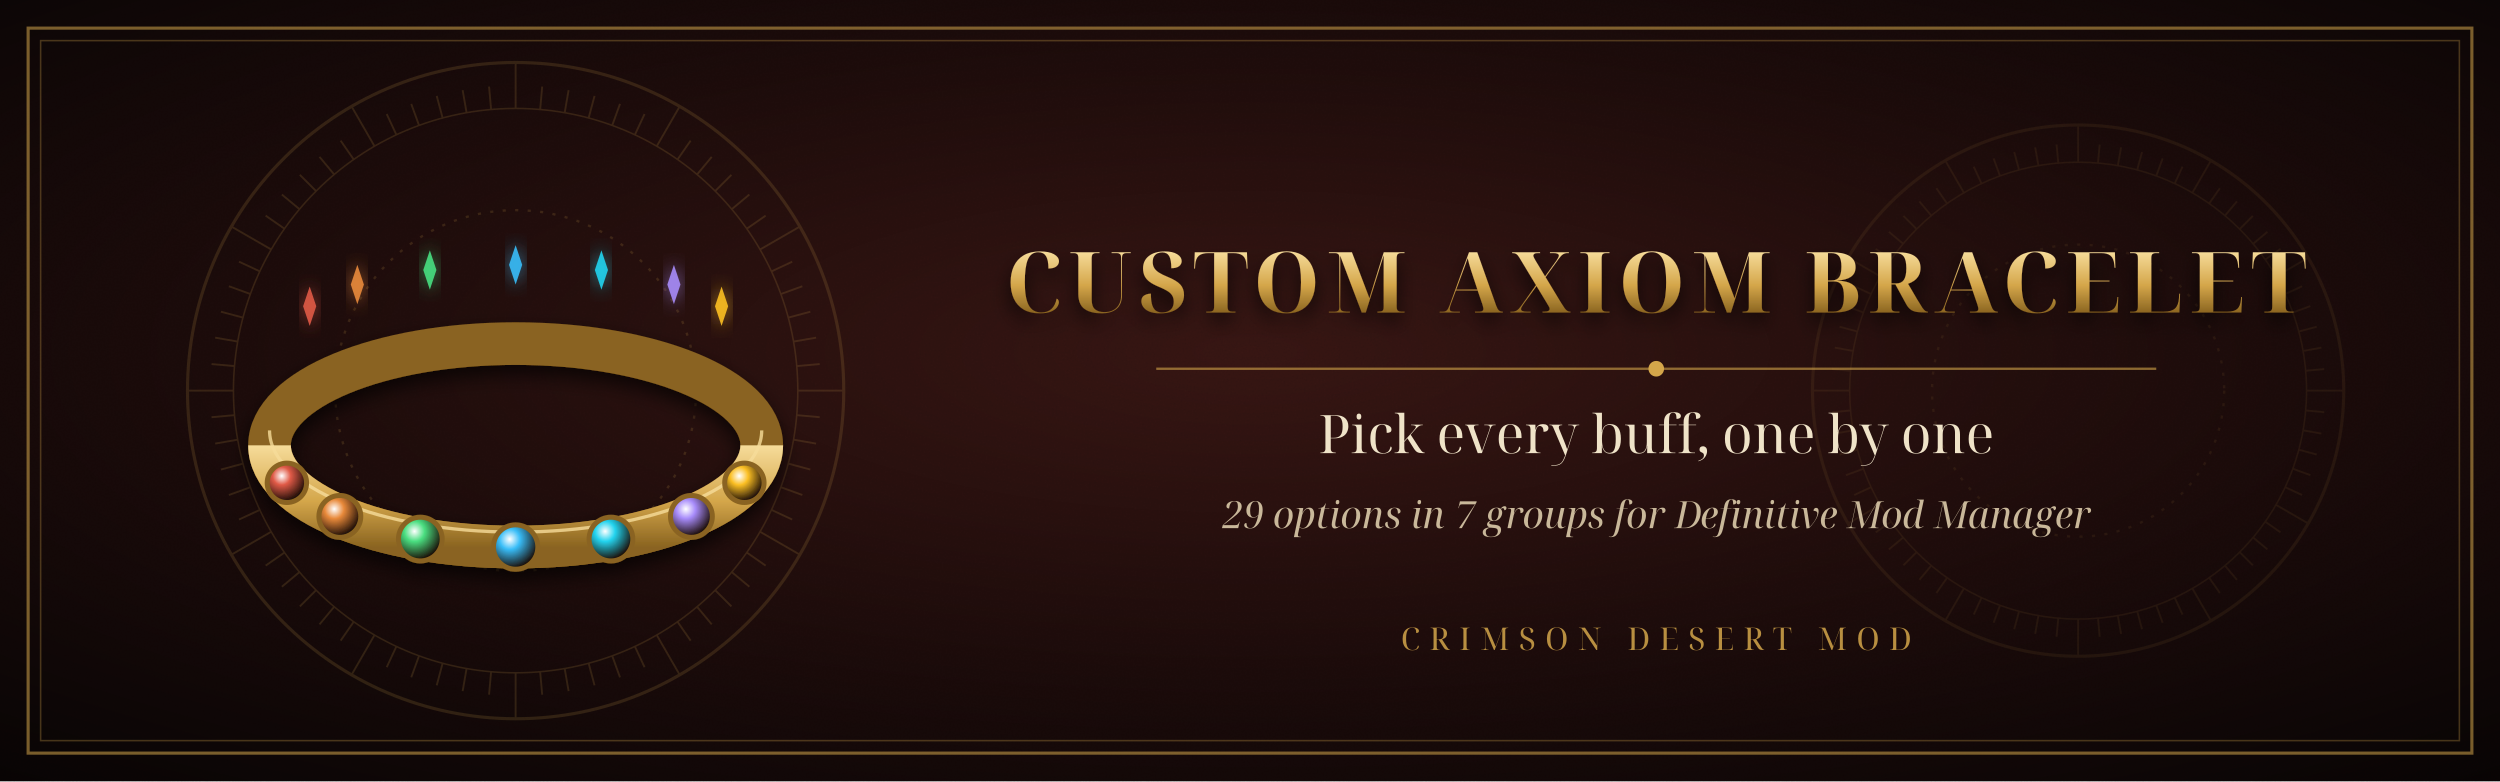
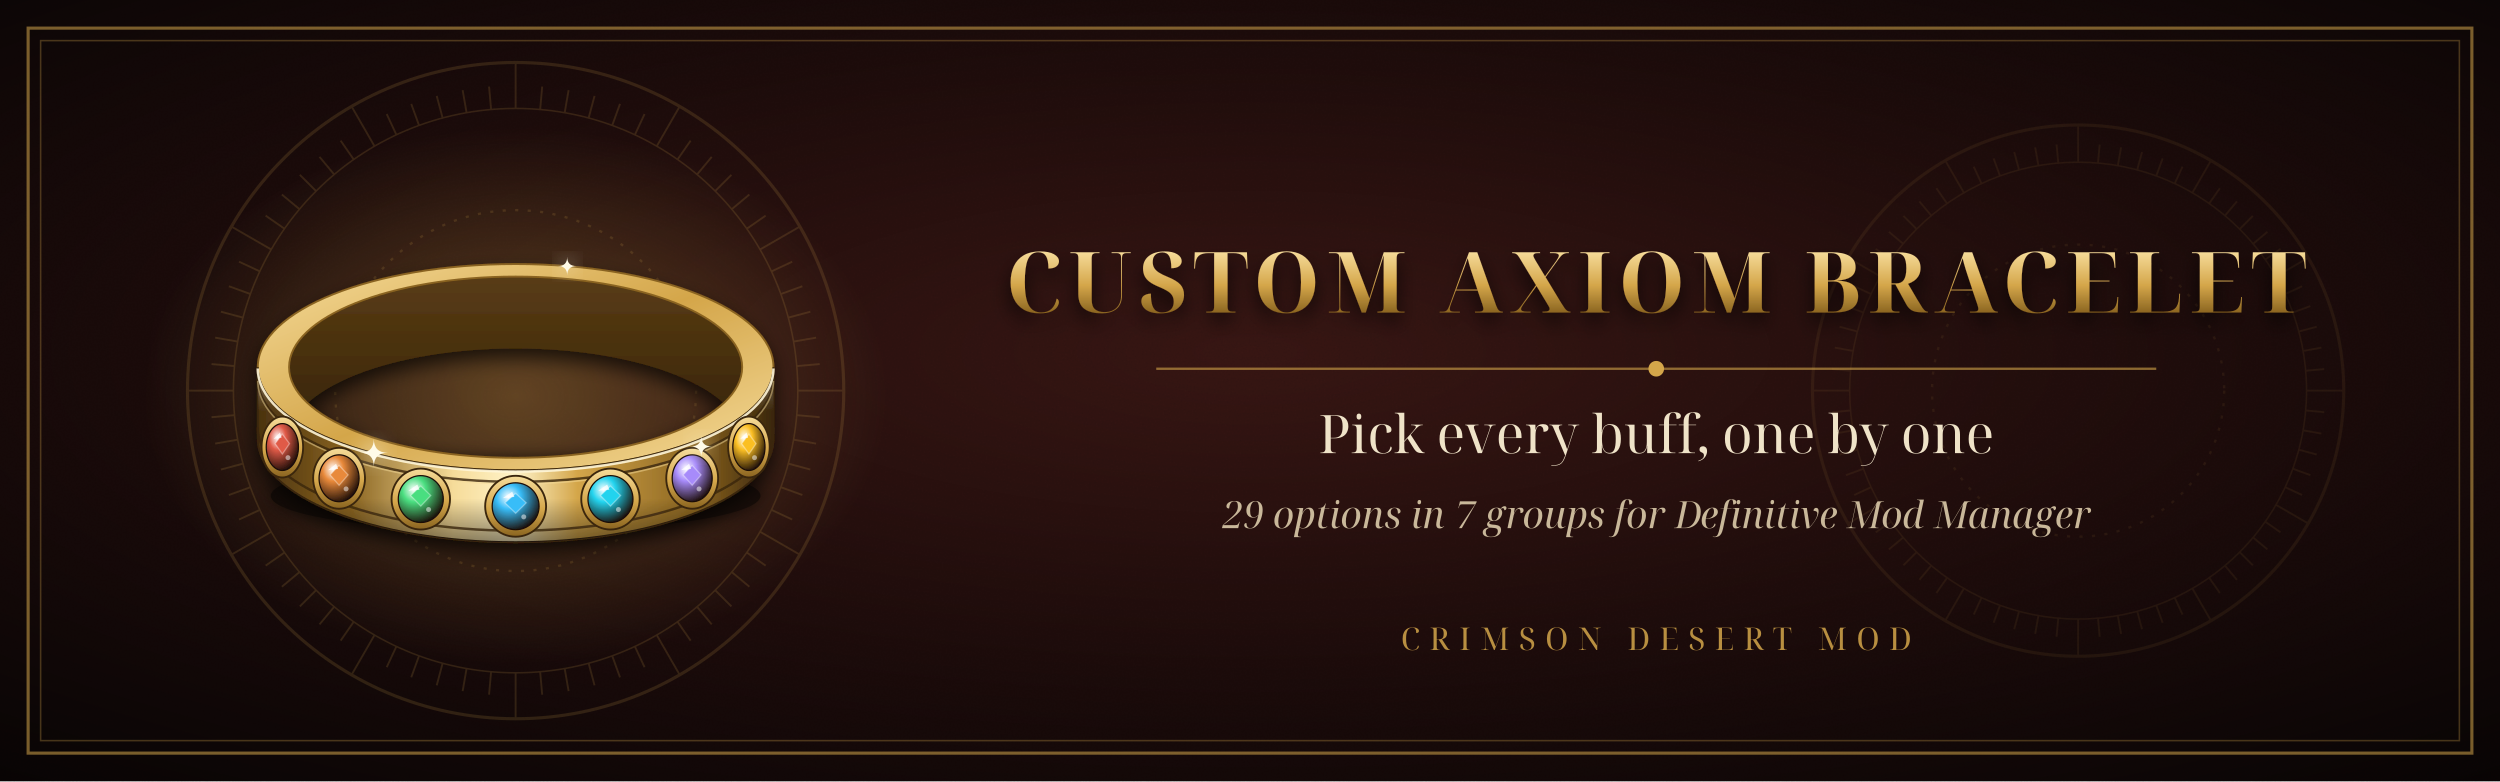
<svg xmlns="http://www.w3.org/2000/svg" width="1600" height="500" viewBox="0 0 1600 500">
  <defs>
    <radialGradient id="bg" cx="50%" cy="45%" r="75%">
      <stop offset="0" stop-color="#3a1714" />
      <stop offset="0.55" stop-color="#1d0c0b" />
      <stop offset="1" stop-color="#080404" />
    </radialGradient>
    <linearGradient id="gold" x1="0" y1="0" x2="0" y2="1">
      <stop offset="0" stop-color="#f6dc9a" />
      <stop offset="0.55" stop-color="#d4a64a" />
      <stop offset="1" stop-color="#8a6420" />
    </linearGradient>
    <radialGradient id="gem0" cx="35%" cy="30%" r="75%">
      <stop offset="0" stop-color="#ffffff" />
      <stop offset="0.35" stop-color="#e05a47" />
      <stop offset="1" stop-color="#1a0c06" />
    </radialGradient>
    <radialGradient id="gem1" cx="35%" cy="30%" r="75%">
      <stop offset="0" stop-color="#ffffff" />
      <stop offset="0.35" stop-color="#e8893a" />
      <stop offset="1" stop-color="#1a0c06" />
    </radialGradient>
    <radialGradient id="gem2" cx="35%" cy="30%" r="75%">
      <stop offset="0" stop-color="#ffffff" />
      <stop offset="0.35" stop-color="#4ade80" />
      <stop offset="1" stop-color="#1a0c06" />
    </radialGradient>
    <radialGradient id="gem3" cx="35%" cy="30%" r="75%">
      <stop offset="0" stop-color="#ffffff" />
      <stop offset="0.35" stop-color="#38bdf8" />
      <stop offset="1" stop-color="#1a0c06" />
    </radialGradient>
    <radialGradient id="gem4" cx="35%" cy="30%" r="75%">
      <stop offset="0" stop-color="#ffffff" />
      <stop offset="0.35" stop-color="#22d3ee" />
      <stop offset="1" stop-color="#1a0c06" />
    </radialGradient>
    <radialGradient id="gem5" cx="35%" cy="30%" r="75%">
      <stop offset="0" stop-color="#ffffff" />
      <stop offset="0.35" stop-color="#a78bfa" />
      <stop offset="1" stop-color="#1a0c06" />
    </radialGradient>
    <radialGradient id="gem6" cx="35%" cy="30%" r="75%">
      <stop offset="0" stop-color="#ffffff" />
      <stop offset="0.35" stop-color="#fbbf24" />
      <stop offset="1" stop-color="#1a0c06" />
    </radialGradient>
    <filter id="grain" x="0" y="0" width="100%" height="100%">
      <feTurbulence type="fractalNoise" baseFrequency="0.85" numOctaves="2" seed="7" result="n" />
      <feColorMatrix type="matrix" values="0 0 0 0 0  0 0 0 0 0  0 0 0 0 0  0 0 0 0.10 0" />
    </filter>
    <filter id="glow" x="-30%" y="-30%" width="160%" height="160%">
      <feGaussianBlur stdDeviation="6" result="b" />
      <feMerge>
        <feMergeNode in="b" />
        <feMergeNode in="SourceGraphic" />
      </feMerge>
    </filter>
    <filter id="shadow" x="-20%" y="-20%" width="140%" height="160%">
      <feDropShadow dx="0" dy="6" stdDeviation="6" flood-color="#000" flood-opacity="0.7" />
    </filter>
  </defs>
  <rect width="1600" height="500" fill="url(#bg)" />
  <rect width="1600" height="500" filter="url(#grain)" />
  <g opacity="0.16" stroke="#d4a64a" fill="none">
    <circle cx="330" cy="250" r="210" stroke-width="2" />
    <circle cx="330" cy="250" r="180.6" stroke-width="1" />
    <circle cx="330" cy="250" r="115.5" stroke-width="1.5" stroke-dasharray="2 6" />
    <line x1="510.6" y1="250.0" x2="540.0" y2="250.0" stroke-width="1.2" />
    <line x1="509.9" y1="265.7" x2="524.6" y2="267.0" stroke-width="1.2" />
    <line x1="507.9" y1="281.4" x2="522.3" y2="283.9" stroke-width="1.2" />
    <line x1="504.4" y1="296.7" x2="518.6" y2="300.5" stroke-width="1.2" />
    <line x1="499.7" y1="311.8" x2="513.5" y2="316.8" stroke-width="1.2" />
    <line x1="493.7" y1="326.3" x2="507.0" y2="332.5" stroke-width="1.2" />
    <line x1="486.4" y1="340.3" x2="511.9" y2="355.0" stroke-width="1.2" />
    <line x1="477.9" y1="353.6" x2="490.0" y2="362.0" stroke-width="1.2" />
    <line x1="468.3" y1="366.1" x2="479.6" y2="375.5" stroke-width="1.2" />
    <line x1="457.7" y1="377.7" x2="468.1" y2="388.1" stroke-width="1.2" />
    <line x1="446.1" y1="388.3" x2="455.5" y2="399.6" stroke-width="1.2" />
    <line x1="433.6" y1="397.9" x2="442.0" y2="410.0" stroke-width="1.2" />
    <line x1="420.3" y1="406.4" x2="435.0" y2="431.9" stroke-width="1.2" />
    <line x1="406.3" y1="413.7" x2="412.5" y2="427.0" stroke-width="1.2" />
    <line x1="391.8" y1="419.7" x2="396.8" y2="433.5" stroke-width="1.2" />
    <line x1="376.7" y1="424.4" x2="380.5" y2="438.6" stroke-width="1.2" />
    <line x1="361.4" y1="427.9" x2="363.9" y2="442.3" stroke-width="1.2" />
    <line x1="345.7" y1="429.9" x2="347.0" y2="444.6" stroke-width="1.2" />
    <line x1="330.0" y1="430.6" x2="330.0" y2="460.0" stroke-width="1.2" />
    <line x1="314.3" y1="429.9" x2="313.0" y2="444.6" stroke-width="1.2" />
    <line x1="298.6" y1="427.9" x2="296.1" y2="442.3" stroke-width="1.2" />
    <line x1="283.3" y1="424.4" x2="279.5" y2="438.6" stroke-width="1.2" />
    <line x1="268.2" y1="419.7" x2="263.2" y2="433.5" stroke-width="1.2" />
    <line x1="253.7" y1="413.7" x2="247.5" y2="427.0" stroke-width="1.2" />
    <line x1="239.7" y1="406.4" x2="225.0" y2="431.9" stroke-width="1.2" />
    <line x1="226.4" y1="397.9" x2="218.0" y2="410.0" stroke-width="1.2" />
    <line x1="213.9" y1="388.3" x2="204.5" y2="399.6" stroke-width="1.2" />
    <line x1="202.3" y1="377.7" x2="191.9" y2="388.1" stroke-width="1.2" />
    <line x1="191.7" y1="366.1" x2="180.4" y2="375.5" stroke-width="1.2" />
    <line x1="182.1" y1="353.6" x2="170.0" y2="362.0" stroke-width="1.2" />
    <line x1="173.6" y1="340.3" x2="148.1" y2="355.0" stroke-width="1.2" />
    <line x1="166.3" y1="326.3" x2="153.0" y2="332.5" stroke-width="1.2" />
    <line x1="160.3" y1="311.8" x2="146.5" y2="316.8" stroke-width="1.2" />
    <line x1="155.6" y1="296.7" x2="141.4" y2="300.5" stroke-width="1.2" />
    <line x1="152.1" y1="281.4" x2="137.7" y2="283.9" stroke-width="1.2" />
    <line x1="150.1" y1="265.7" x2="135.4" y2="267.0" stroke-width="1.2" />
    <line x1="149.4" y1="250.0" x2="120.0" y2="250.0" stroke-width="1.2" />
    <line x1="150.1" y1="234.3" x2="135.4" y2="233.0" stroke-width="1.2" />
    <line x1="152.1" y1="218.6" x2="137.7" y2="216.1" stroke-width="1.2" />
    <line x1="155.6" y1="203.3" x2="141.4" y2="199.5" stroke-width="1.2" />
    <line x1="160.3" y1="188.2" x2="146.5" y2="183.2" stroke-width="1.2" />
    <line x1="166.3" y1="173.7" x2="153.0" y2="167.5" stroke-width="1.2" />
    <line x1="173.6" y1="159.7" x2="148.1" y2="145.0" stroke-width="1.2" />
    <line x1="182.1" y1="146.4" x2="170.0" y2="138.0" stroke-width="1.2" />
    <line x1="191.7" y1="133.9" x2="180.4" y2="124.5" stroke-width="1.2" />
    <line x1="202.3" y1="122.3" x2="191.9" y2="111.9" stroke-width="1.2" />
    <line x1="213.9" y1="111.7" x2="204.5" y2="100.4" stroke-width="1.2" />
    <line x1="226.4" y1="102.1" x2="218.0" y2="90.0" stroke-width="1.2" />
    <line x1="239.7" y1="93.6" x2="225.0" y2="68.1" stroke-width="1.2" />
    <line x1="253.7" y1="86.3" x2="247.5" y2="73.0" stroke-width="1.2" />
    <line x1="268.2" y1="80.3" x2="263.2" y2="66.5" stroke-width="1.2" />
    <line x1="283.3" y1="75.6" x2="279.5" y2="61.4" stroke-width="1.2" />
    <line x1="298.6" y1="72.1" x2="296.1" y2="57.7" stroke-width="1.2" />
    <line x1="314.3" y1="70.1" x2="313.0" y2="55.4" stroke-width="1.2" />
    <line x1="330.0" y1="69.4" x2="330.0" y2="40.0" stroke-width="1.2" />
    <line x1="345.7" y1="70.1" x2="347.0" y2="55.4" stroke-width="1.2" />
    <line x1="361.4" y1="72.1" x2="363.9" y2="57.7" stroke-width="1.2" />
    <line x1="376.7" y1="75.6" x2="380.5" y2="61.4" stroke-width="1.2" />
    <line x1="391.8" y1="80.3" x2="396.8" y2="66.5" stroke-width="1.2" />
    <line x1="406.3" y1="86.3" x2="412.5" y2="73.0" stroke-width="1.2" />
    <line x1="420.3" y1="93.6" x2="435.0" y2="68.1" stroke-width="1.2" />
    <line x1="433.6" y1="102.1" x2="442.0" y2="90.0" stroke-width="1.2" />
    <line x1="446.1" y1="111.7" x2="455.5" y2="100.4" stroke-width="1.2" />
    <line x1="457.7" y1="122.3" x2="468.1" y2="111.9" stroke-width="1.2" />
    <line x1="468.3" y1="133.9" x2="479.6" y2="124.5" stroke-width="1.2" />
    <line x1="477.9" y1="146.4" x2="490.0" y2="138.0" stroke-width="1.2" />
    <line x1="486.4" y1="159.7" x2="511.9" y2="145.0" stroke-width="1.2" />
    <line x1="493.7" y1="173.7" x2="507.0" y2="167.5" stroke-width="1.2" />
    <line x1="499.7" y1="188.2" x2="513.5" y2="183.2" stroke-width="1.2" />
    <line x1="504.4" y1="203.3" x2="518.6" y2="199.5" stroke-width="1.2" />
    <line x1="507.9" y1="218.6" x2="522.3" y2="216.1" stroke-width="1.2" />
    <line x1="509.9" y1="234.3" x2="524.6" y2="233.0" stroke-width="1.2" />
  </g>
  <g opacity="0.08" stroke="#d4a64a" fill="none">
    <circle cx="1330" cy="250" r="170" stroke-width="2" />
    <circle cx="1330" cy="250" r="146.2" stroke-width="1" />
    <circle cx="1330" cy="250" r="93.5" stroke-width="1.5" stroke-dasharray="2 6" />
    <line x1="1476.2" y1="250.0" x2="1500.0" y2="250.0" stroke-width="1.2" />
    <line x1="1475.6" y1="262.7" x2="1487.5" y2="263.8" stroke-width="1.2" />
    <line x1="1474.0" y1="275.4" x2="1485.7" y2="277.5" stroke-width="1.2" />
    <line x1="1471.2" y1="287.8" x2="1482.7" y2="290.9" stroke-width="1.2" />
    <line x1="1467.4" y1="300.0" x2="1478.6" y2="304.1" stroke-width="1.2" />
    <line x1="1462.5" y1="311.8" x2="1473.3" y2="316.8" stroke-width="1.2" />
    <line x1="1456.6" y1="323.1" x2="1477.2" y2="335.0" stroke-width="1.2" />
    <line x1="1449.8" y1="333.9" x2="1459.5" y2="340.7" stroke-width="1.2" />
    <line x1="1442.0" y1="344.0" x2="1451.1" y2="351.6" stroke-width="1.2" />
    <line x1="1433.4" y1="353.4" x2="1441.8" y2="361.8" stroke-width="1.2" />
    <line x1="1424.0" y1="362.0" x2="1431.6" y2="371.1" stroke-width="1.2" />
    <line x1="1413.9" y1="369.8" x2="1420.7" y2="379.5" stroke-width="1.2" />
    <line x1="1403.1" y1="376.6" x2="1415.0" y2="397.2" stroke-width="1.2" />
    <line x1="1391.8" y1="382.5" x2="1396.8" y2="393.3" stroke-width="1.2" />
    <line x1="1380.0" y1="387.4" x2="1384.1" y2="398.6" stroke-width="1.2" />
    <line x1="1367.8" y1="391.2" x2="1370.9" y2="402.7" stroke-width="1.2" />
    <line x1="1355.4" y1="394.0" x2="1357.5" y2="405.7" stroke-width="1.2" />
    <line x1="1342.7" y1="395.6" x2="1343.8" y2="407.5" stroke-width="1.2" />
    <line x1="1330.0" y1="396.2" x2="1330.0" y2="420.0" stroke-width="1.2" />
    <line x1="1317.3" y1="395.6" x2="1316.2" y2="407.5" stroke-width="1.2" />
    <line x1="1304.6" y1="394.0" x2="1302.5" y2="405.7" stroke-width="1.2" />
    <line x1="1292.2" y1="391.2" x2="1289.1" y2="402.7" stroke-width="1.2" />
    <line x1="1280.0" y1="387.4" x2="1275.9" y2="398.6" stroke-width="1.2" />
    <line x1="1268.2" y1="382.5" x2="1263.2" y2="393.3" stroke-width="1.2" />
    <line x1="1256.9" y1="376.6" x2="1245.0" y2="397.2" stroke-width="1.2" />
    <line x1="1246.1" y1="369.8" x2="1239.3" y2="379.5" stroke-width="1.2" />
    <line x1="1236.0" y1="362.0" x2="1228.4" y2="371.1" stroke-width="1.2" />
    <line x1="1226.6" y1="353.4" x2="1218.2" y2="361.8" stroke-width="1.2" />
    <line x1="1218.0" y1="344.0" x2="1208.9" y2="351.6" stroke-width="1.2" />
    <line x1="1210.2" y1="333.9" x2="1200.5" y2="340.7" stroke-width="1.2" />
    <line x1="1203.4" y1="323.1" x2="1182.8" y2="335.0" stroke-width="1.2" />
    <line x1="1197.5" y1="311.8" x2="1186.7" y2="316.8" stroke-width="1.2" />
    <line x1="1192.6" y1="300.0" x2="1181.4" y2="304.1" stroke-width="1.2" />
    <line x1="1188.8" y1="287.8" x2="1177.3" y2="290.9" stroke-width="1.2" />
    <line x1="1186.0" y1="275.4" x2="1174.3" y2="277.5" stroke-width="1.2" />
    <line x1="1184.4" y1="262.7" x2="1172.5" y2="263.8" stroke-width="1.2" />
    <line x1="1183.8" y1="250.0" x2="1160.0" y2="250.0" stroke-width="1.2" />
    <line x1="1184.4" y1="237.3" x2="1172.5" y2="236.2" stroke-width="1.2" />
    <line x1="1186.0" y1="224.6" x2="1174.3" y2="222.5" stroke-width="1.2" />
    <line x1="1188.8" y1="212.2" x2="1177.3" y2="209.1" stroke-width="1.2" />
    <line x1="1192.6" y1="200.0" x2="1181.4" y2="195.9" stroke-width="1.2" />
    <line x1="1197.5" y1="188.2" x2="1186.7" y2="183.2" stroke-width="1.2" />
    <line x1="1203.4" y1="176.9" x2="1182.8" y2="165.0" stroke-width="1.2" />
    <line x1="1210.2" y1="166.1" x2="1200.5" y2="159.3" stroke-width="1.2" />
    <line x1="1218.0" y1="156.0" x2="1208.9" y2="148.4" stroke-width="1.2" />
    <line x1="1226.6" y1="146.6" x2="1218.2" y2="138.2" stroke-width="1.2" />
    <line x1="1236.0" y1="138.0" x2="1228.4" y2="128.9" stroke-width="1.2" />
    <line x1="1246.1" y1="130.2" x2="1239.3" y2="120.5" stroke-width="1.2" />
    <line x1="1256.9" y1="123.4" x2="1245.0" y2="102.8" stroke-width="1.2" />
    <line x1="1268.2" y1="117.5" x2="1263.2" y2="106.7" stroke-width="1.2" />
    <line x1="1280.0" y1="112.6" x2="1275.9" y2="101.4" stroke-width="1.2" />
    <line x1="1292.2" y1="108.8" x2="1289.1" y2="97.3" stroke-width="1.2" />
    <line x1="1304.6" y1="106.0" x2="1302.5" y2="94.3" stroke-width="1.2" />
    <line x1="1317.3" y1="104.4" x2="1316.2" y2="92.5" stroke-width="1.2" />
    <line x1="1330.0" y1="103.8" x2="1330.0" y2="80.0" stroke-width="1.2" />
    <line x1="1342.7" y1="104.4" x2="1343.8" y2="92.5" stroke-width="1.2" />
    <line x1="1355.4" y1="106.0" x2="1357.5" y2="94.3" stroke-width="1.2" />
    <line x1="1367.8" y1="108.8" x2="1370.9" y2="97.3" stroke-width="1.2" />
    <line x1="1380.0" y1="112.6" x2="1384.1" y2="101.4" stroke-width="1.2" />
    <line x1="1391.8" y1="117.5" x2="1396.8" y2="106.7" stroke-width="1.2" />
    <line x1="1403.1" y1="123.4" x2="1415.0" y2="102.8" stroke-width="1.2" />
    <line x1="1413.9" y1="130.2" x2="1420.7" y2="120.5" stroke-width="1.2" />
    <line x1="1424.0" y1="138.0" x2="1431.6" y2="128.9" stroke-width="1.2" />
    <line x1="1433.4" y1="146.6" x2="1441.8" y2="138.2" stroke-width="1.2" />
    <line x1="1442.0" y1="156.0" x2="1451.1" y2="148.4" stroke-width="1.2" />
    <line x1="1449.8" y1="166.1" x2="1459.5" y2="159.3" stroke-width="1.2" />
    <line x1="1456.6" y1="176.9" x2="1477.2" y2="165.0" stroke-width="1.2" />
    <line x1="1462.5" y1="188.2" x2="1473.3" y2="183.2" stroke-width="1.2" />
    <line x1="1467.4" y1="200.0" x2="1478.6" y2="195.9" stroke-width="1.2" />
    <line x1="1471.2" y1="212.2" x2="1482.7" y2="209.1" stroke-width="1.2" />
    <line x1="1474.0" y1="224.6" x2="1485.7" y2="222.5" stroke-width="1.2" />
    <line x1="1475.6" y1="237.3" x2="1487.5" y2="236.2" stroke-width="1.2" />
  </g>
  <rect x="18" y="18" width="1564" height="464" fill="none" stroke="#d4a64a" stroke-width="2" opacity="0.55" />
  <rect x="26" y="26" width="1548" height="448" fill="none" stroke="#d4a64a" stroke-width="1" opacity="0.3" />
+   <defs>
+     <linearGradient id="bnface" x1="0" y1="0" x2="1" y2="0">
+       <stop offset="0" stop-color="#4a3210" />
+       <stop offset="0.18" stop-color="#8a6420" />
+       <stop offset="0.38" stop-color="#f6dc9a" />
+       <stop offset="0.5" stop-color="#fff3c8" />
+       <stop offset="0.62" stop-color="#d4a64a" />
+       <stop offset="0.85" stop-color="#8a6420" />
+       <stop offset="1" stop-color="#3a260c" />
+     </linearGradient>
+     <linearGradient id="bnfaceV" x1="0" y1="0" x2="0" y2="1">
+       <stop offset="0" stop-color="#fff" stop-opacity="0.35" />
+       <stop offset="0.25" stop-color="#fff" stop-opacity="0" />
+       <stop offset="0.75" stop-color="#000" stop-opacity="0" />
+       <stop offset="1" stop-color="#000" stop-opacity="0.45" />
+     </linearGradient>
+     <linearGradient id="bnrim" x1="0" y1="0" x2="1" y2="1">
+       <stop offset="0" stop-color="#f6dc9a" />
+       <stop offset="0.5" stop-color="#d4a64a" />
+       <stop offset="1" stop-color="#f6dc9a" />
+     </linearGradient>
+     <linearGradient id="bnwall" x1="0" y1="0" x2="0" y2="1">
+       <stop offset="0" stop-color="#5c3e14" />
+       <stop offset="1" stop-color="#1e1206" />
+     </linearGradient>
+     <mask id="bnhole">
+       <rect x="115.0" y="119.0" width="430.0" height="278.0" fill="black" />
+       <ellipse cx="330" cy="235" rx="145.0" ry="58.0" fill="white" />
+       <ellipse cx="330" cy="281.0" rx="145.0" ry="58.0" fill="black" />
+     </mask>
+     <radialGradient id="bnaura" cx="50%" cy="50%" r="50%">
+       <stop offset="0" stop-color="#d4a64a" stop-opacity="0.35" />
+       <stop offset="1" stop-color="#d4a64a" stop-opacity="0" />
+     </radialGradient>
+   </defs>
+   <ellipse cx="330" cy="253.4" rx="239.25" ry="171.6" fill="url(#bnaura)" />
+   <ellipse cx="330" cy="317.3" rx="156.75" ry="23.1" fill="#000" opacity="0.55" filter="url(#glow)" />
  <g filter="url(#shadow)">
-     <ellipse cx="330" cy="285" rx="157.5" ry="65.1" fill="none" stroke="#8a6420" stroke-width="27.3" />
-     <path d="M172.5,285 A157.5,65.1 0 0 0 487.5,285" fill="none" stroke="url(#gold)" stroke-width="27.3" />
-     <path d="M172.5,285 A157.5,65.1 0 0 0 487.5,285" fill="none" stroke="#f6dc9a" stroke-width="2.1" opacity="0.8" transform="translate(0,-9.555)" />
-     <circle cx="183.6" cy="309.0" r="14.2" fill="#8a6420" />
-     <circle cx="183.6" cy="309.0" r="11.0" fill="url(#gem0)" />
-     <circle cx="217.5" cy="330.5" r="15.0" fill="#8a6420" />
-     <circle cx="217.5" cy="330.5" r="11.8" fill="url(#gem1)" />
-     <circle cx="269.0" cy="345.0" r="15.6" fill="#8a6420" />
-     <circle cx="269.0" cy="345.0" r="12.4" fill="url(#gem2)" />
-     <circle cx="330.0" cy="350.1" r="15.8" fill="#8a6420" />
-     <circle cx="330.0" cy="350.1" r="12.6" fill="url(#gem3)" />
-     <circle cx="391.0" cy="345.0" r="15.6" fill="#8a6420" />
-     <circle cx="391.0" cy="345.0" r="12.4" fill="url(#gem4)" />
-     <circle cx="442.5" cy="330.5" r="15.0" fill="#8a6420" />
-     <circle cx="442.5" cy="330.5" r="11.8" fill="url(#gem5)" />
-     <circle cx="476.4" cy="309.0" r="14.2" fill="#8a6420" />
-     <circle cx="476.4" cy="309.0" r="11.0" fill="url(#gem6)" />
+     <rect x="165.0" y="169.0" width="330.0" height="178.0" fill="url(#bnwall)" mask="url(#bnhole)" />
+     <path fill-rule="evenodd" fill="url(#bnrim)" stroke="#8a6420" stroke-width="1.2" d="M165.0,235 A165.0,66.0 0 1 0 495.0,235 A165.0,66.0 0 1 0 165.0,235 Z M185.0,235 A145.0,58.0 0 1 0 475.0,235 A145.0,58.0 0 1 0 185.0,235 Z" />
+     <path d="M165.0,235 A165.0,66.0 0 0 0 495.0,235 L495.0,281.0 A165.0,66.0 0 0 1 165.0,281.0 Z" fill="url(#bnface)" stroke="#3a260c" stroke-width="1.2" />
+     <path d="M165.0,235 A165.0,66.0 0 0 0 495.0,235 L495.0,281.0 A165.0,66.0 0 0 1 165.0,281.0 Z" fill="url(#bnfaceV)" />
+     <path d="M165.0,242.36 A165.0,66.0 0 0 0 495.0,242.36" fill="none" stroke="#3a260c" stroke-width="1.6" opacity="0.8" />
+     <path d="M165.0,273.64 A165.0,66.0 0 0 0 495.0,273.64" fill="none" stroke="#3a260c" stroke-width="1.6" opacity="0.8" />
+     <path d="M165.0,243.74 A165.0,66.0 0 0 0 495.0,243.74" fill="none" stroke="#f6dc9a" stroke-width="1.0" opacity="0.5" />
+     <path d="M165.0,235.8 A165.0,66.0 0 0 0 495.0,235.8" fill="none" stroke="#fff6d8" stroke-width="1.6" opacity="0.9" />
+     <ellipse cx="180.7" cy="286.1" rx="13.3" ry="19.5" fill="url(#gold)" stroke="#3a260c" stroke-width="1.2" />
+     <ellipse cx="180.7" cy="286.1" rx="10.3" ry="15.0" fill="url(#gem0)" stroke="#1a0c06" stroke-width="0.8" />
+     <path d="M176.1,283.9 L180.7,277.9 L185.3,283.9 L180.7,290.6 Z" fill="#e05a47" stroke="#fff" stroke-opacity="0.35" stroke-width="0.8" />
+     <path d="M175.1,280.9 L179.2,276.8 L180.2,280.1 Z" fill="#fff" opacity="0.75" />
+     <circle cx="184.3" cy="292.9" r="1.6" fill="#fff" opacity="0.5" />
+     <ellipse cx="217.0" cy="306.1" rx="16.6" ry="19.5" fill="url(#gold)" stroke="#3a260c" stroke-width="1.2" />
+     <ellipse cx="217.0" cy="306.1" rx="12.8" ry="15.0" fill="url(#gem1)" stroke="#1a0c06" stroke-width="0.8" />
+     <path d="M211.3,303.9 L217.0,297.9 L222.8,303.9 L217.0,310.6 Z" fill="#e8893a" stroke="#fff" stroke-opacity="0.35" stroke-width="0.8" />
+     <path d="M210.0,300.9 L215.1,296.8 L216.4,300.1 Z" fill="#fff" opacity="0.75" />
+     <circle cx="221.5" cy="312.9" r="1.6" fill="#fff" opacity="0.5" />
+     <ellipse cx="269.3" cy="319.4" rx="18.7" ry="19.5" fill="url(#gold)" stroke="#3a260c" stroke-width="1.2" />
+     <ellipse cx="269.3" cy="319.4" rx="14.4" ry="15.0" fill="url(#gem2)" stroke="#1a0c06" stroke-width="0.8" />
+     <path d="M262.8,317.1 L269.3,311.1 L275.7,317.1 L269.3,323.9 Z" fill="#4ade80" stroke="#fff" stroke-opacity="0.35" stroke-width="0.8" />
+     <path d="M261.3,314.1 L267.1,310.1 L268.5,313.4 Z" fill="#fff" opacity="0.75" />
+     <circle cx="274.3" cy="326.1" r="1.6" fill="#fff" opacity="0.5" />
+     <ellipse cx="330.0" cy="324.0" rx="19.5" ry="19.5" fill="url(#gold)" stroke="#3a260c" stroke-width="1.2" />
+     <ellipse cx="330.0" cy="324.0" rx="15.0" ry="15.0" fill="url(#gem3)" stroke="#1a0c06" stroke-width="0.8" />
+     <path d="M323.2,321.8 L330.0,315.8 L336.8,321.8 L330.0,328.5 Z" fill="#38bdf8" stroke="#fff" stroke-opacity="0.35" stroke-width="0.8" />
+     <path d="M321.8,318.8 L327.8,314.7 L329.2,318.0 Z" fill="#fff" opacity="0.75" />
+     <circle cx="335.2" cy="330.8" r="1.6" fill="#fff" opacity="0.5" />
+     <ellipse cx="390.7" cy="319.4" rx="18.7" ry="19.5" fill="url(#gold)" stroke="#3a260c" stroke-width="1.2" />
+     <ellipse cx="390.7" cy="319.4" rx="14.4" ry="15.0" fill="url(#gem4)" stroke="#1a0c06" stroke-width="0.8" />
+     <path d="M384.3,317.1 L390.7,311.1 L397.2,317.1 L390.7,323.9 Z" fill="#22d3ee" stroke="#fff" stroke-opacity="0.35" stroke-width="0.8" />
+     <path d="M382.8,314.1 L388.6,310.1 L390.0,313.4 Z" fill="#fff" opacity="0.75" />
+     <circle cx="395.8" cy="326.1" r="1.6" fill="#fff" opacity="0.5" />
+     <ellipse cx="443.0" cy="306.1" rx="16.6" ry="19.5" fill="url(#gold)" stroke="#3a260c" stroke-width="1.2" />
+     <ellipse cx="443.0" cy="306.1" rx="12.8" ry="15.0" fill="url(#gem5)" stroke="#1a0c06" stroke-width="0.8" />
+     <path d="M437.2,303.9 L443.0,297.9 L448.7,303.9 L443.0,310.6 Z" fill="#a78bfa" stroke="#fff" stroke-opacity="0.35" stroke-width="0.8" />
+     <path d="M435.9,300.9 L441.0,296.8 L442.3,300.1 Z" fill="#fff" opacity="0.75" />
+     <circle cx="447.4" cy="312.9" r="1.6" fill="#fff" opacity="0.5" />
+     <ellipse cx="479.3" cy="286.1" rx="13.3" ry="19.5" fill="url(#gold)" stroke="#3a260c" stroke-width="1.2" />
+     <ellipse cx="479.3" cy="286.1" rx="10.3" ry="15.0" fill="url(#gem6)" stroke="#1a0c06" stroke-width="0.8" />
+     <path d="M474.7,283.9 L479.3,277.9 L483.9,283.9 L479.3,290.6 Z" fill="#fbbf24" stroke="#fff" stroke-opacity="0.35" stroke-width="0.8" />
+     <path d="M473.7,280.9 L477.8,276.8 L478.8,280.1 Z" fill="#fff" opacity="0.75" />
+     <circle cx="482.9" cy="292.9" r="1.6" fill="#fff" opacity="0.5" />
  </g>
-   <g filter="url(#glow)">
-     <path d="M198.2,183.4 L202.4,196.0 L198.2,208.6 L194.0,196.0 Z" fill="#e05a47" opacity="0.9" />
-   </g>
-   <g filter="url(#glow)">
-     <path d="M228.7,169.5 L232.9,182.1 L228.7,194.7 L224.5,182.1 Z" fill="#e8893a" opacity="0.9" />
-   </g>
-   <g filter="url(#glow)">
-     <path d="M275.1,160.2 L279.3,172.8 L275.1,185.4 L270.9,172.8 Z" fill="#4ade80" opacity="0.9" />
-   </g>
-   <g filter="url(#glow)">
-     <path d="M330.0,156.9 L334.2,169.5 L330.0,182.1 L325.8,169.5 Z" fill="#38bdf8" opacity="0.9" />
-   </g>
-   <g filter="url(#glow)">
-     <path d="M384.9,160.2 L389.1,172.8 L384.9,185.4 L380.7,172.8 Z" fill="#22d3ee" opacity="0.9" />
-   </g>
-   <g filter="url(#glow)">
-     <path d="M431.3,169.5 L435.5,182.1 L431.3,194.7 L427.1,182.1 Z" fill="#a78bfa" opacity="0.9" />
-   </g>
-   <g filter="url(#glow)">
-     <path d="M461.8,183.4 L466.0,196.0 L461.8,208.6 L457.6,196.0 Z" fill="#fbbf24" opacity="0.9" />
-   </g>
+   <path filter="url(#glow)" fill="#fffbe8" d="M239.25,280.78 Q239.25,289.78 248.25,289.78 Q239.25,289.78 239.25,298.78 Q239.25,289.78 230.25,289.78 Q239.25,289.78 239.25,280.78 Z" />
+   <path filter="url(#glow)" fill="#fffbe8" d="M448.8,278.8 Q448.8,285.8 455.8,285.8 Q448.8,285.8 448.8,292.8 Q448.8,285.8 441.8,285.8 Q448.8,285.8 448.8,278.8 Z" />
+   <path filter="url(#glow)" fill="#fffbe8" d="M363.0,164.32 Q363.0,170.32 369.0,170.32 Q363.0,170.32 363.0,176.32 Q363.0,170.32 357.0,170.32 Q363.0,170.32 363.0,164.32 Z" />
  <g filter="url(#shadow)" font-family="Noto Serif Display" text-anchor="middle">
    <text x="1060" y="200" font-size="54" font-weight="bold" letter-spacing="4.3" fill="url(#gold)">CUSTOM AXIOM BRACELET</text>
  </g>
  <line x1="740" y1="236" x2="1380" y2="236" stroke="#d4a64a" stroke-width="1.5" opacity="0.6" />
  <circle cx="1060" cy="236" r="5" fill="#d4a64a" />
  <text x="1060" y="290" text-anchor="middle" font-family="Noto Serif Display" font-size="34" fill="#efe3c8">Pick every buff, one by one</text>
  <text x="1060" y="338" text-anchor="middle" font-family="Noto Serif Display" font-style="italic" font-size="24" fill="#c9b89a">29 options in 7 groups for Definitive Mod Manager</text>
  <text x="1060" y="416" text-anchor="middle" font-family="Noto Serif Display" font-size="20" letter-spacing="6" fill="#d4a64a" opacity="0.85">CRIMSON DESERT MOD</text>
</svg>
